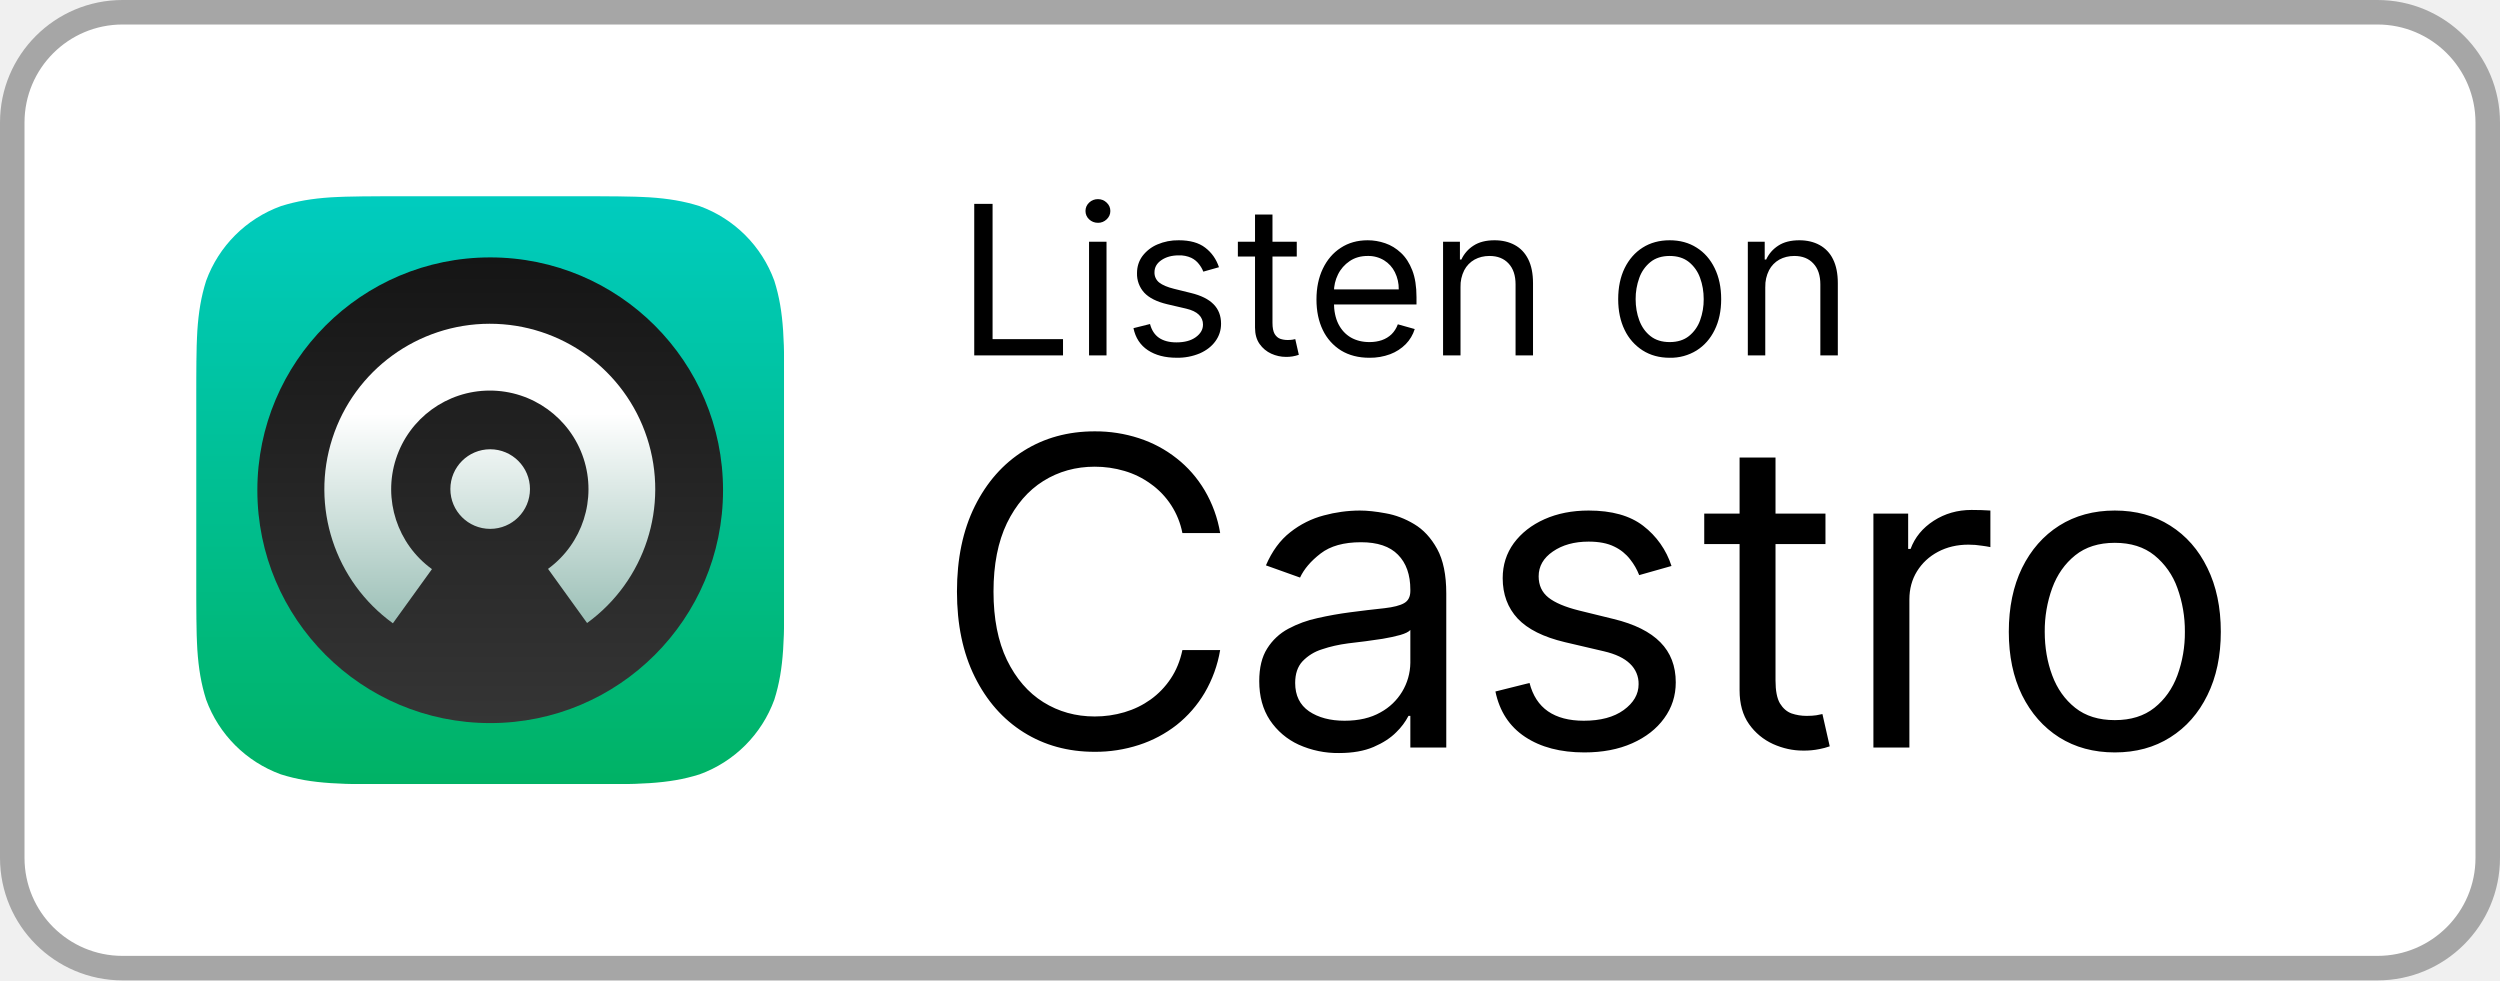
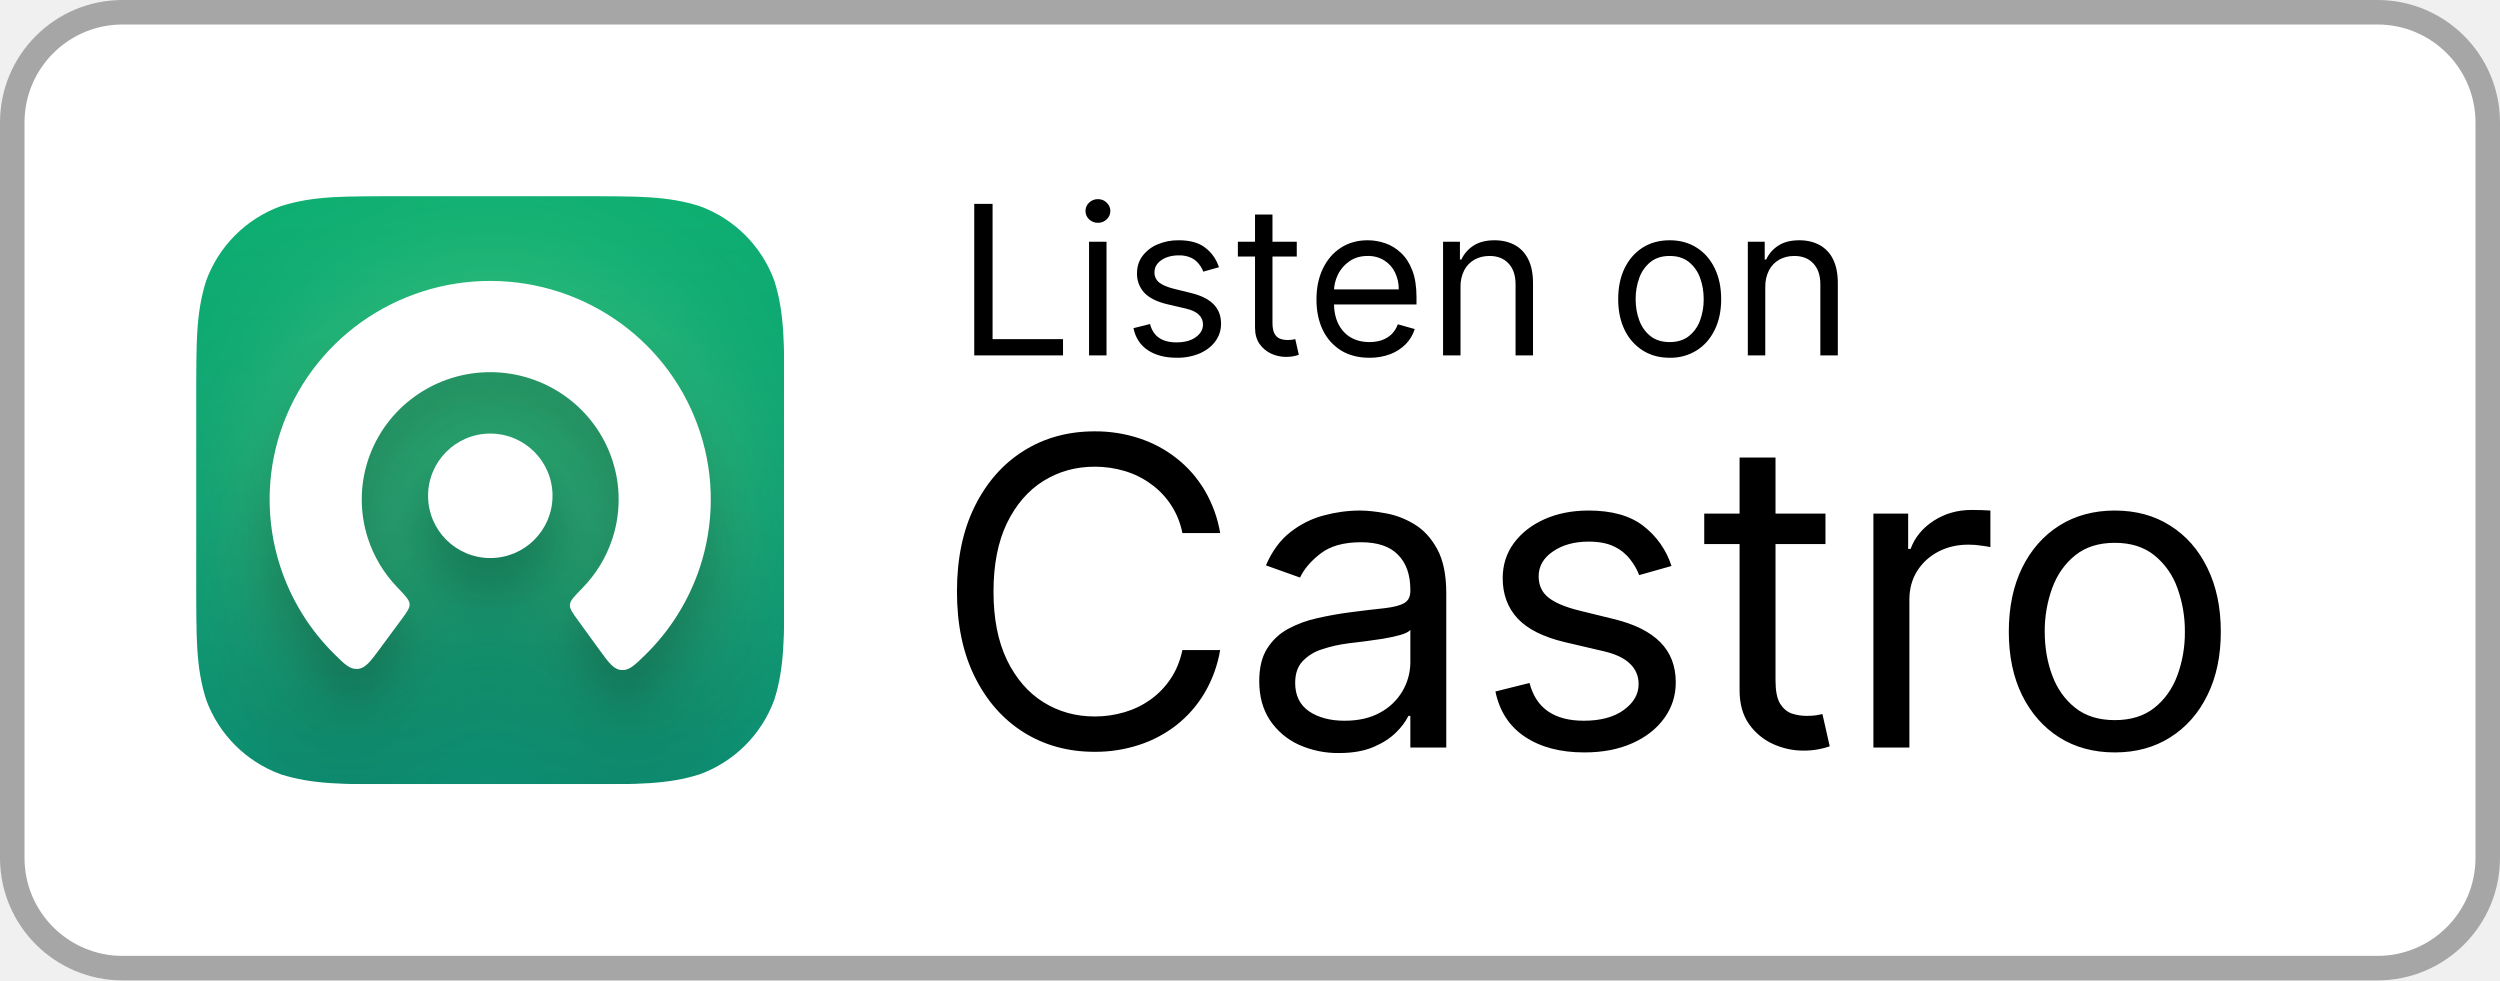
<svg xmlns="http://www.w3.org/2000/svg" width="102" height="40" fill="none" viewBox="0 0 102 40">
  <defs>
    <linearGradient id="castro-light__c" x1="0" x2="0" y1="0" y2="24" gradientUnits="userSpaceOnUse">
      <stop stop-color="#00CCBF" />
      <stop offset="1" stop-color="#00B265" />
    </linearGradient>
-     <linearGradient id="castro-light__d" x1="10.501" x2="10.501" y1="10.488" y2="29.492" gradientUnits="userSpaceOnUse">
-       <stop stop-color="#151515" />
-       <stop offset="1" stop-color="#353535" />
+     <linearGradient id="castro-light__d" x1="19.963" x2="20" y1="8" y2="32" gradientUnits="userSpaceOnUse">
+       <stop stop-color="#0DAE71" />
+       <stop offset="1" stop-color="#0D9376" />
    </linearGradient>
-     <linearGradient id="castro-light__e" x1="13.216" x2="13.216" y1="13.209" y2="25.434" gradientUnits="userSpaceOnUse">
-       <stop offset=".3" stop-color="#fff" />
-       <stop offset="1" stop-color="#9CC0B7" />
-     </linearGradient>
+     <filter id="castro-light__e" width="30.308" height="28.462" x="4.846" y="5.538" color-interpolation-filters="sRGB" filterUnits="userSpaceOnUse">
+       <feFlood flood-opacity="0" result="BackgroundImageFix" />
+       <feBlend in="SourceGraphic" in2="BackgroundImageFix" result="shape" />
+       <feGaussianBlur result="effect1_foregroundBlur_675_2623" stdDeviation="3.077" />
+     </filter>
+     <filter id="castro-light__f" width="70.8" height="68.678" x="-15.4" y="7.738" color-interpolation-filters="sRGB" filterUnits="userSpaceOnUse">
+       <feFlood flood-opacity="0" result="BackgroundImageFix" />
+       <feColorMatrix in="SourceAlpha" result="hardAlpha" values="0 0 0 0 0 0 0 0 0 0 0 0 0 0 0 0 0 0 127 0" />
+       <feOffset dy="1.508" />
+       <feGaussianBlur stdDeviation=".878" />
+       <feColorMatrix values="0 0 0 0 0 0 0 0 0 0 0 0 0 0 0 0 0 0 0.149 0" />
+       <feBlend in2="BackgroundImageFix" result="effect1_dropShadow_675_2623" />
+       <feColorMatrix in="SourceAlpha" result="hardAlpha" values="0 0 0 0 0 0 0 0 0 0 0 0 0 0 0 0 0 0 127 0" />
+       <feOffset dy="5.065" />
+       <feGaussianBlur stdDeviation="2.948" />
+       <feColorMatrix values="0 0 0 0 0 0 0 0 0 0 0 0 0 0 0 0 0 0 0.221 0" />
+       <feBlend in2="effect1_dropShadow_675_2623" result="effect2_dropShadow_675_2623" />
+       <feColorMatrix in="SourceAlpha" result="hardAlpha" values="0 0 0 0 0 0 0 0 0 0 0 0 0 0 0 0 0 0 127 0" />
+       <feOffset dy="22.677" />
+       <feGaussianBlur stdDeviation="13.2" />
+       <feColorMatrix values="0 0 0 0 0 0 0 0 0 0 0 0 0 0 0 0 0 0 0.37 0" />
+       <feBlend in2="effect2_dropShadow_675_2623" result="effect3_dropShadow_675_2623" />
+       <feBlend in="SourceGraphic" in2="effect3_dropShadow_675_2623" result="shape" />
+     </filter>
    <clipPath id="castro-light__a">
      <path fill="#fff" d="M8 8h24v24H8z" />
    </clipPath>
  </defs>
  <rect width="101" height="39" x=".5" y=".5" fill="#fff" rx="4.5" />
  <rect width="101" height="39" x=".5" y=".5" stroke="#A6A6A6" rx="4.5" />
  <g clip-path="url(#castro-light__a)">
    <mask id="castro-light__b" width="25" height="25" x="8" y="8" maskUnits="userSpaceOnUse" style="mask-type:alpha">
      <path fill="#000" fill-rule="evenodd" d="M16.37 8h7.264c2.41 0 3.613 0 4.911.41a5.098 5.098 0 0 1 3.048 3.047c.41 1.298.41 2.502.41 4.912v7.265c0 2.41 0 3.613-.41 4.911a5.098 5.098 0 0 1-3.048 3.048c-1.298.41-2.501.41-4.911.41h-7.265c-2.41 0-3.614 0-4.912-.41a5.098 5.098 0 0 1-3.047-3.048C8 27.247 8 26.044 8 23.634v-7.265c0-2.41 0-3.614.41-4.912a5.096 5.096 0 0 1 3.05-3.047C12.758 8 13.96 8 16.372 8" clip-rule="evenodd" />
    </mask>
    <g mask="url(#castro-light__b)">
      <path fill="url(#castro-light__c)" d="M0 0h24v24H0z" transform="translate(8 8)" />
-       <path fill="url(#castro-light__d)" fill-rule="evenodd" d="M20 10.502a9.5 9.5 0 1 1 0 19 9.5 9.5 0 0 1 0-19Z" clip-rule="evenodd" />
-       <path fill="url(#castro-light__e)" fill-rule="evenodd" d="m22.36 23.21 1.593 2.209a6.75 6.75 0 1 0-7.923.011l1.594-2.21a4.025 4.025 0 1 1 4.736-.01Zm-.737-3.256a1.624 1.624 0 1 0-3.248 0 1.624 1.624 0 0 0 3.248 0Z" clip-rule="evenodd" />
+       <path fill="url(#castro-light__d)" d="M32 8H8v24h24V8Z" />
+       <g fill="#A9FF9B" fill-opacity=".4" filter="url(#castro-light__e)">
+         <path d="M11.43 23.33a8.92 8.92 0 0 0 3.253 4.472l2.22-3.005a5.194 5.194 0 0 1-1.893-2.603 5.146 5.146 0 0 1 .012-3.21 5.195 5.195 0 0 1 1.915-2.588 5.274 5.274 0 0 1 6.162.025 5.195 5.195 0 0 1 1.892 2.605 5.146 5.146 0 0 1-.014 3.21 5.195 5.195 0 0 1-1.917 2.587l2.196 3.023a8.921 8.921 0 0 0 3.29-4.444 8.836 8.836 0 0 0 .026-5.511 8.92 8.92 0 0 0-3.25-4.473 9.057 9.057 0 0 0-5.284-1.726 9.058 9.058 0 0 0-5.298 1.682 8.922 8.922 0 0 0-3.288 4.446 8.837 8.837 0 0 0-.022 5.51Z" />
+         <ellipse cx="20.004" cy="20.608" rx="2.111" ry="2.092" />
+       </g>
+       <g fill="#fff" filter="url(#castro-light__f)">
+         <path d="M13.638 26.684A8.902 8.902 0 0 1 11.43 23.1a8.837 8.837 0 0 1 .022-5.511 8.922 8.922 0 0 1 3.288-4.446 9.058 9.058 0 0 1 5.298-1.681 9.057 9.057 0 0 1 5.284 1.725 8.92 8.92 0 0 1 3.25 4.473 8.836 8.836 0 0 1-.025 5.512 8.904 8.904 0 0 1-2.239 3.565c-.429.418-.644.627-.959.6-.315-.027-.51-.296-.9-.832l-.841-1.16c-.246-.337-.369-.506-.356-.675.012-.168.18-.34.515-.683a5.184 5.184 0 0 0 1.21-1.982 5.146 5.146 0 0 0 .014-3.21 5.195 5.195 0 0 0-1.892-2.604 5.274 5.274 0 0 0-6.162-.026 5.195 5.195 0 0 0-1.915 2.589 5.146 5.146 0 0 0-.012 3.209 5.18 5.18 0 0 0 1.193 1.992c.332.347.498.52.509.688.01.168-.113.336-.362.672l-.851 1.153c-.395.533-.592.8-.907.824-.316.024-.529-.187-.954-.608Z" />
+         <circle cx="20.004" cy="20.229" r="2.539" />
+       </g>
    </g>
  </g>
  <path fill="#000" d="M39.749 14.5V8.318h.748v5.518h2.874v.664h-3.622Zm4.684 0V9.864h.713V14.5h-.713Zm.362-5.41a.506.506 0 0 1-.359-.141.456.456 0 0 1-.148-.341c0-.133.05-.247.148-.341.1-.095.22-.142.36-.142.138 0 .257.047.356.142.1.094.15.208.15.341 0 .133-.05.246-.15.341a.496.496 0 0 1-.357.142Zm4.94 1.812-.64.181c-.04-.107-.1-.21-.179-.31a.865.865 0 0 0-.313-.254 1.14 1.14 0 0 0-.51-.1c-.284 0-.52.065-.71.196-.187.129-.28.293-.28.492a.51.51 0 0 0 .192.42c.13.102.33.188.604.256l.688.17c.415.1.724.254.927.461.203.206.305.47.305.794 0 .266-.077.503-.23.713-.15.209-.362.374-.633.495a2.33 2.33 0 0 1-.948.18c-.473 0-.864-.102-1.174-.307-.31-.205-.506-.505-.589-.9l.676-.169c.065.25.186.437.365.562.182.124.418.187.71.187.332 0 .595-.07.79-.211.198-.143.296-.314.296-.514a.54.54 0 0 0-.169-.404c-.112-.11-.285-.193-.519-.248l-.773-.18c-.424-.101-.736-.257-.935-.469a1.133 1.133 0 0 1-.296-.8c0-.261.073-.493.22-.694a1.5 1.5 0 0 1 .607-.474 2.13 2.13 0 0 1 .875-.172c.46 0 .82.1 1.081.302.264.201.45.467.561.797Zm3.173-1.038v.603h-2.403v-.603h2.403Zm-1.703-1.111h.712v4.419c0 .201.03.352.088.453.06.098.137.165.23.199a.92.92 0 0 0 .298.048c.079 0 .143-.004.194-.012l.12-.024.145.64a1.491 1.491 0 0 1-.531.085c-.201 0-.399-.044-.592-.13a1.177 1.177 0 0 1-.477-.396c-.125-.177-.187-.4-.187-.67V8.753Zm4.668 5.844c-.447 0-.832-.099-1.156-.296a1.99 1.99 0 0 1-.745-.833c-.174-.358-.26-.775-.26-1.25s.086-.893.26-1.256c.175-.364.418-.648.73-.85.314-.206.68-.309 1.099-.309.241 0 .48.04.715.121.236.08.45.211.643.392.193.18.347.417.462.713.115.296.172.66.172 1.092v.302h-3.574v-.616h2.85a1.52 1.52 0 0 0-.157-.7 1.183 1.183 0 0 0-.441-.486 1.234 1.234 0 0 0-.67-.178c-.284 0-.53.07-.737.212a1.39 1.39 0 0 0-.474.543c-.11.223-.166.463-.166.718v.41c0 .35.06.648.181.891.123.242.293.426.51.553.218.124.47.187.758.187.187 0 .356-.027.507-.079.153-.054.285-.135.396-.241.11-.109.196-.244.256-.405l.689.193a1.526 1.526 0 0 1-.366.616 1.78 1.78 0 0 1-.634.41 2.35 2.35 0 0 1-.848.146Zm3.716-2.886V14.5h-.712V9.864h.688v.724h.06a1.33 1.33 0 0 1 .495-.567c.222-.145.507-.218.858-.218.313 0 .588.065.823.193.236.127.42.32.55.58.13.258.196.584.196.978V14.5h-.712v-2.898c0-.364-.095-.648-.284-.85-.19-.206-.449-.309-.779-.309-.227 0-.43.05-.61.148a1.058 1.058 0 0 0-.42.432 1.43 1.43 0 0 0-.153.688Zm8.534 2.886c-.419 0-.786-.1-1.102-.3a2.018 2.018 0 0 1-.736-.835c-.175-.358-.263-.777-.263-1.256 0-.483.088-.905.263-1.265.177-.36.422-.64.736-.839.316-.2.683-.299 1.102-.299.418 0 .785.1 1.099.3.316.198.561.478.736.838.177.36.266.782.266 1.265 0 .479-.089.898-.266 1.256-.175.358-.42.636-.736.836a2.01 2.01 0 0 1-1.1.299Zm0-.64c.318 0 .58-.082.785-.245a1.44 1.44 0 0 0 .456-.643 2.47 2.47 0 0 0 .147-.863c0-.31-.049-.599-.147-.866a1.46 1.46 0 0 0-.456-.65c-.206-.164-.467-.247-.785-.247s-.58.083-.785.248a1.46 1.46 0 0 0-.456.649 2.487 2.487 0 0 0-.148.866c0 .31.05.598.148.863.099.266.25.48.456.643.205.163.467.245.785.245Zm3.9-2.246V14.5h-.712V9.864H72v.724h.06c.11-.235.274-.424.496-.567.221-.145.507-.218.857-.218.314 0 .589.065.824.193a1.3 1.3 0 0 1 .55.58c.13.258.196.584.196.978V14.5h-.713v-2.898c0-.364-.094-.648-.284-.85-.189-.206-.448-.309-.778-.309-.228 0-.43.05-.61.148a1.059 1.059 0 0 0-.42.432 1.43 1.43 0 0 0-.154.688ZM49.783 21.75h-1.541a3.206 3.206 0 0 0-1.3-2.014 3.482 3.482 0 0 0-1.062-.521 4.245 4.245 0 0 0-1.218-.174c-.77 0-1.469.194-2.094.584-.622.39-1.117.963-1.486 1.721-.364.758-.547 1.688-.547 2.79s.183 2.033.547 2.79c.37.759.864 1.333 1.486 1.722.625.39 1.323.584 2.094.584a4.25 4.25 0 0 0 1.218-.174c.39-.116.744-.288 1.063-.516.323-.232.596-.515.82-.85.228-.34.387-.73.479-1.17h1.54a5.133 5.133 0 0 1-.633 1.747 4.78 4.78 0 0 1-1.144 1.311 5.009 5.009 0 0 1-1.535.814 5.722 5.722 0 0 1-1.808.28c-1.085 0-2.05-.265-2.896-.795-.845-.53-1.51-1.285-1.995-2.263-.485-.977-.727-2.137-.727-3.48 0-1.342.242-2.502.727-3.48.485-.977 1.15-1.732 1.995-2.262.845-.53 1.81-.795 2.896-.795a5.72 5.72 0 0 1 1.808.28c.568.186 1.08.46 1.535.82.456.356.837.791 1.144 1.305a5.07 5.07 0 0 1 .634 1.746Zm4.85 8.974a3.878 3.878 0 0 1-1.647-.342 2.826 2.826 0 0 1-1.174-1c-.29-.44-.435-.97-.435-1.591 0-.547.107-.99.323-1.33a2.28 2.28 0 0 1 .864-.808 4.54 4.54 0 0 1 1.193-.435c.44-.1.88-.178 1.324-.236a56.63 56.63 0 0 1 1.41-.168c.365-.042.63-.11.796-.205.17-.096.255-.261.255-.498v-.05c0-.612-.168-1.089-.504-1.428-.331-.34-.835-.51-1.51-.51-.7 0-1.249.153-1.647.46-.398.306-.677.634-.839.982l-1.392-.498c.249-.58.58-1.031.995-1.354a3.727 3.727 0 0 1 1.367-.684 5.675 5.675 0 0 1 1.466-.199c.307 0 .66.038 1.057.112.402.07.79.218 1.162.441.377.224.69.562.938 1.013.249.452.373 1.057.373 1.815V30.5h-1.466v-1.293h-.075a2.58 2.58 0 0 1-.497.665c-.232.236-.54.437-.926.603-.385.166-.856.249-1.41.249Zm.224-1.318c.58 0 1.069-.114 1.467-.341a2.328 2.328 0 0 0 1.218-2.02v-1.343c-.063.075-.2.143-.41.205-.208.058-.448.11-.721.156a32.691 32.691 0 0 1-1.405.186c-.381.05-.737.13-1.069.243a1.842 1.842 0 0 0-.795.49c-.2.216-.299.51-.299.883 0 .51.189.895.566 1.156.381.257.864.385 1.448.385Zm13.34-6.314-1.318.373a2.448 2.448 0 0 0-.367-.64 1.778 1.778 0 0 0-.646-.522c-.273-.137-.623-.205-1.05-.205-.584 0-1.071.135-1.46.404-.386.265-.579.603-.579 1.013 0 .364.133.652.398.864.265.211.68.387 1.243.528l1.417.348c.853.207 1.49.524 1.908.95.418.423.628.968.628 1.635 0 .547-.158 1.036-.473 1.467-.31.43-.746.77-1.305 1.019-.56.249-1.21.373-1.951.373-.974 0-1.78-.211-2.418-.634-.638-.423-1.042-1.04-1.211-1.852l1.392-.348c.132.514.383.9.752 1.156.372.257.86.385 1.46.385.683 0 1.226-.145 1.628-.435.406-.294.61-.646.61-1.056a1.11 1.11 0 0 0-.349-.833c-.232-.228-.588-.398-1.069-.51l-1.59-.372c-.875-.208-1.517-.529-1.927-.964-.406-.439-.61-.988-.61-1.646 0-.54.152-1.015.454-1.43.307-.414.723-.74 1.25-.976.53-.236 1.13-.354 1.802-.354.944 0 1.686.207 2.225.622a3.35 3.35 0 0 1 1.156 1.64Zm6.282-2.137v1.242h-4.946v-1.242h4.946Zm-3.504-2.287h1.466v9.098c0 .414.06.725.18.932.125.203.282.34.473.41.194.066.4.1.615.1.161 0 .294-.009.398-.025l.248-.05.298 1.317a2.83 2.83 0 0 1-.416.112 3.062 3.062 0 0 1-.677.062c-.415 0-.82-.089-1.218-.267a2.42 2.42 0 0 1-.982-.814c-.257-.365-.385-.825-.385-1.38v-9.495Zm5.46 11.832v-9.546h1.418v1.442h.099c.174-.472.489-.855.945-1.15.455-.293.969-.44 1.54-.44.108 0 .243.002.405.006.161.004.284.01.366.018v1.492a4.39 4.39 0 0 0-.341-.056 3.363 3.363 0 0 0-.554-.044c-.464 0-.878.098-1.243.292-.36.191-.646.456-.857.796-.207.335-.31.719-.31 1.15v6.04h-1.467Zm9.85.199c-.863 0-1.619-.205-2.27-.615-.645-.41-1.15-.984-1.516-1.722-.36-.737-.54-1.599-.54-2.585 0-.994.18-1.862.54-2.604.365-.741.87-1.317 1.517-1.727.65-.41 1.406-.616 2.268-.616.862 0 1.616.205 2.262.616.65.41 1.156.985 1.516 1.727.365.742.547 1.61.547 2.604 0 .986-.182 1.848-.546 2.585-.36.738-.866 1.312-1.517 1.722-.646.41-1.4.615-2.262.615Zm0-1.318c.654 0 1.192-.167 1.615-.503.422-.336.735-.777.938-1.324a5.063 5.063 0 0 0 .305-1.777 5.12 5.12 0 0 0-.305-1.784 3.006 3.006 0 0 0-.938-1.336c-.423-.34-.961-.51-1.616-.51-.655 0-1.193.17-1.616.51-.422.34-.735.785-.938 1.336a5.12 5.12 0 0 0-.305 1.784c0 .638.102 1.23.305 1.777.203.547.516.988.938 1.324.423.336.961.503 1.616.503Z" />
</svg>
